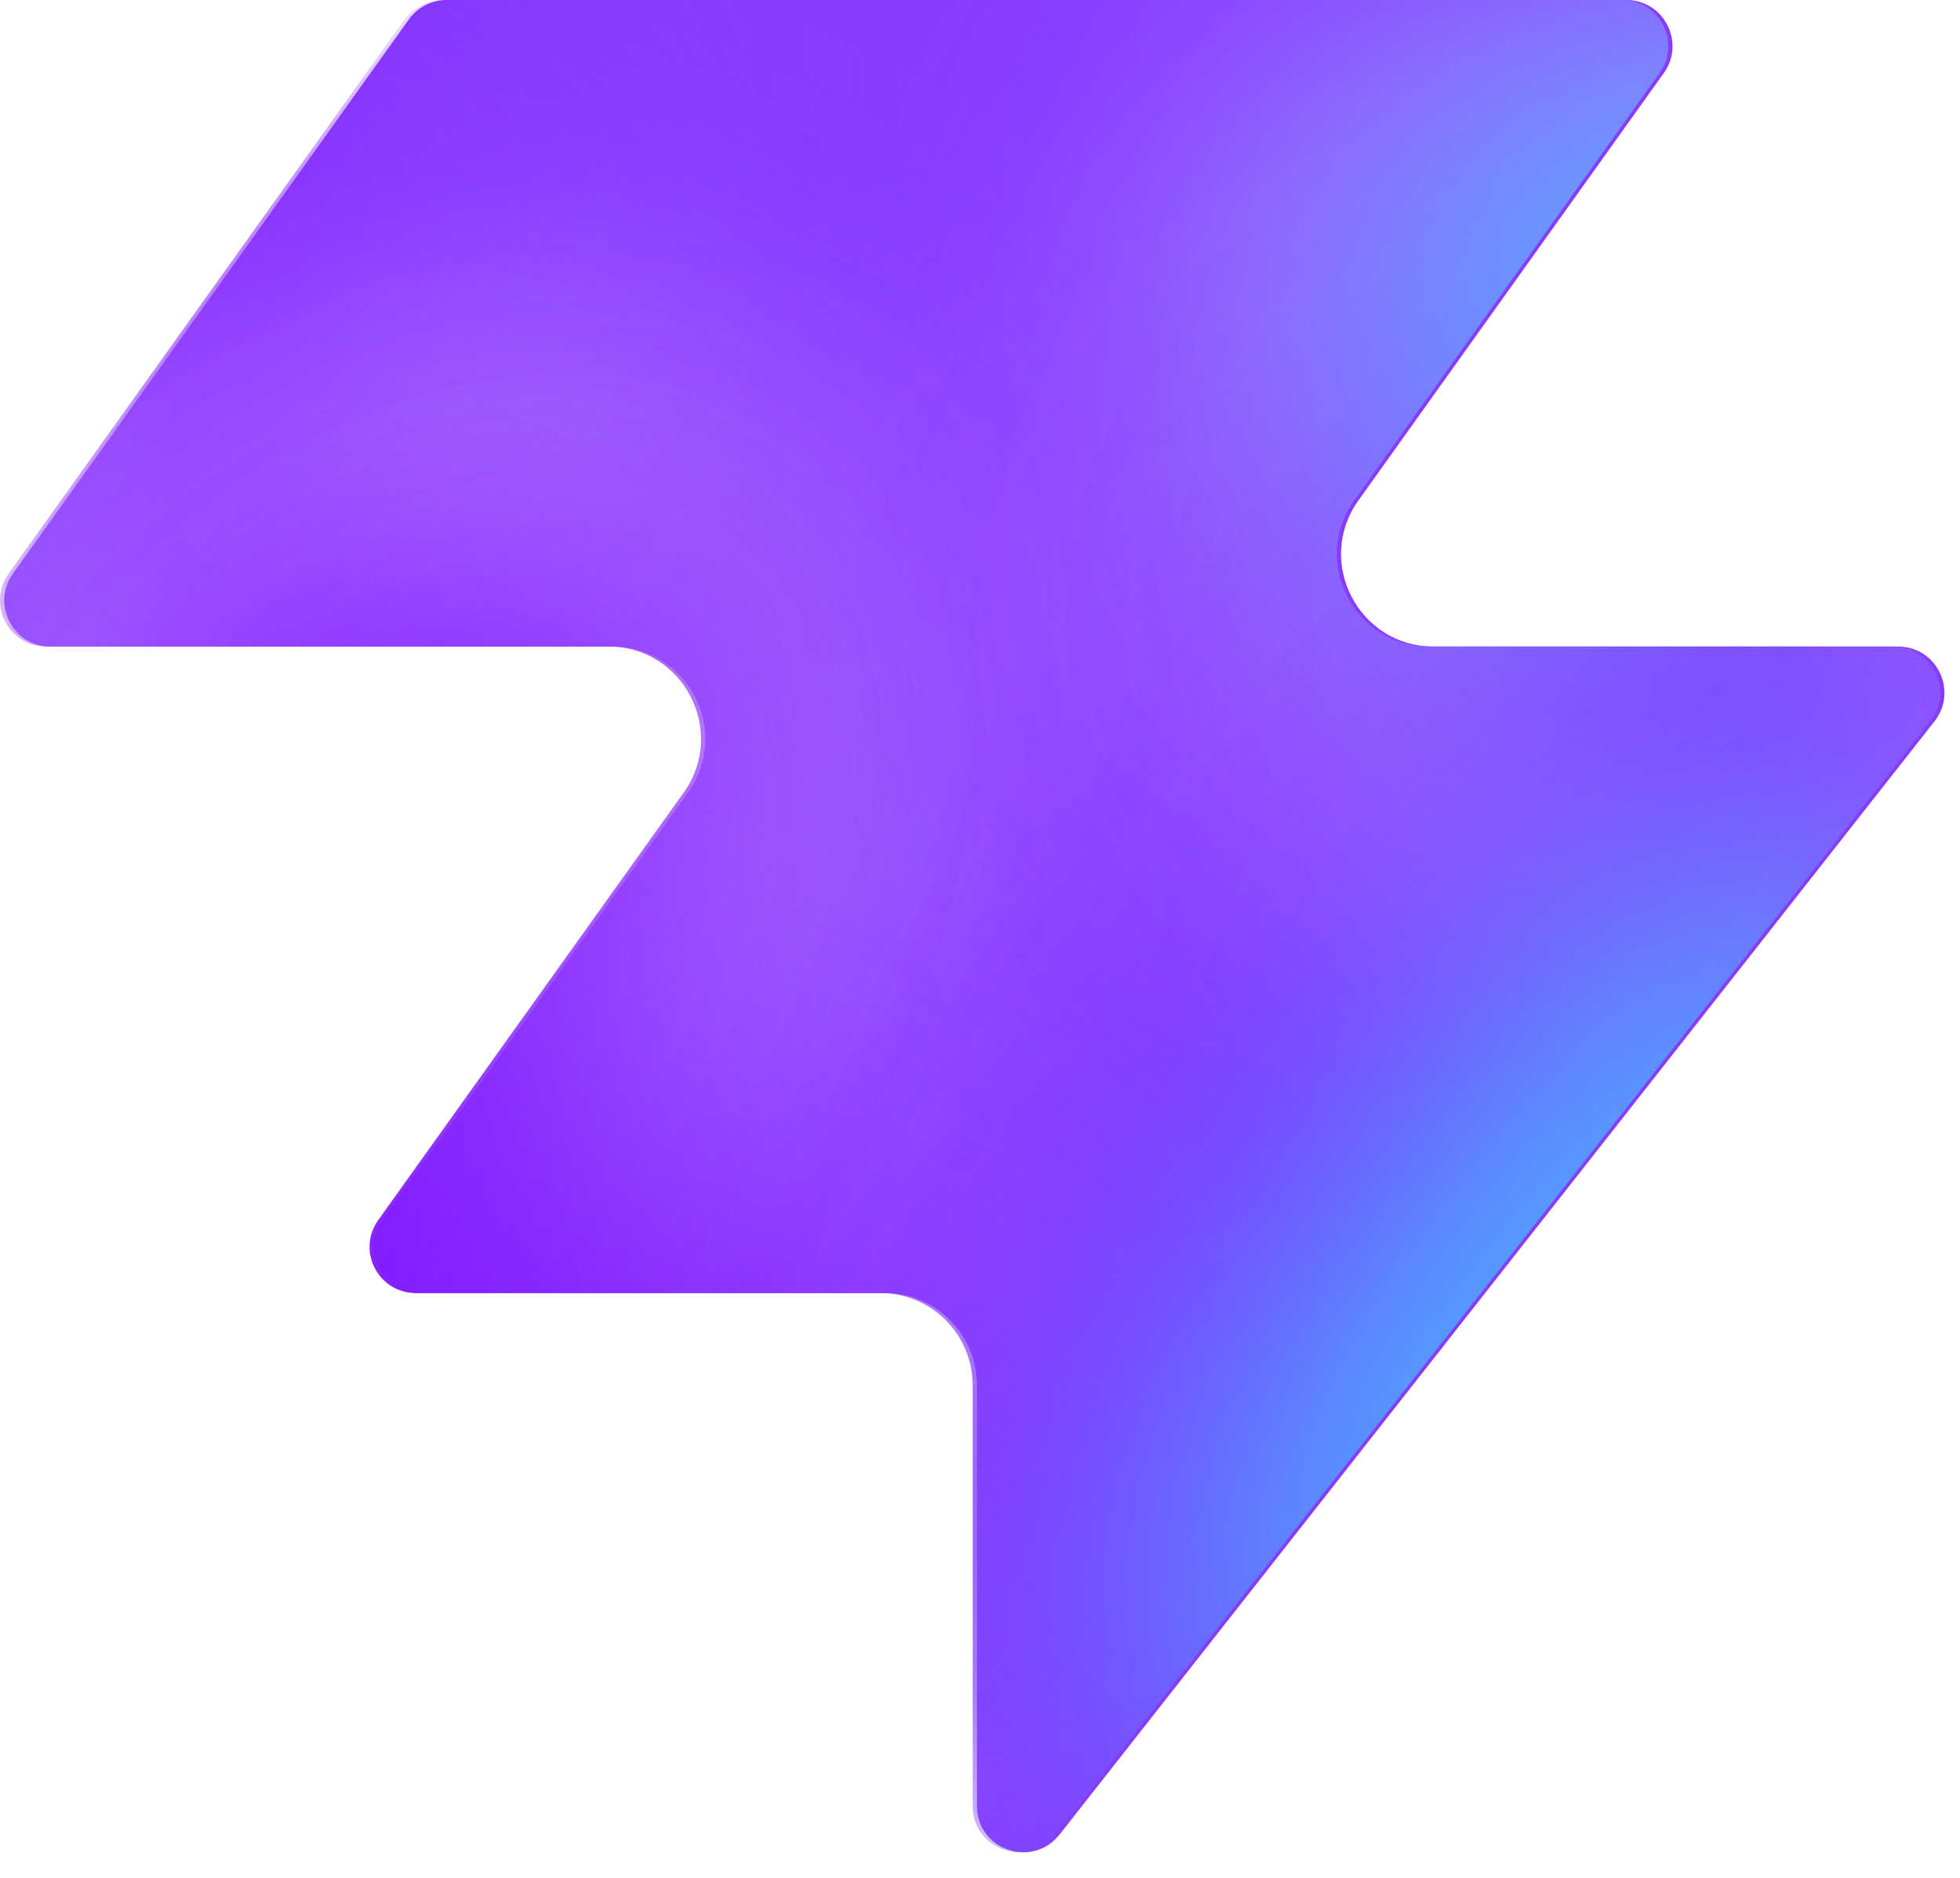
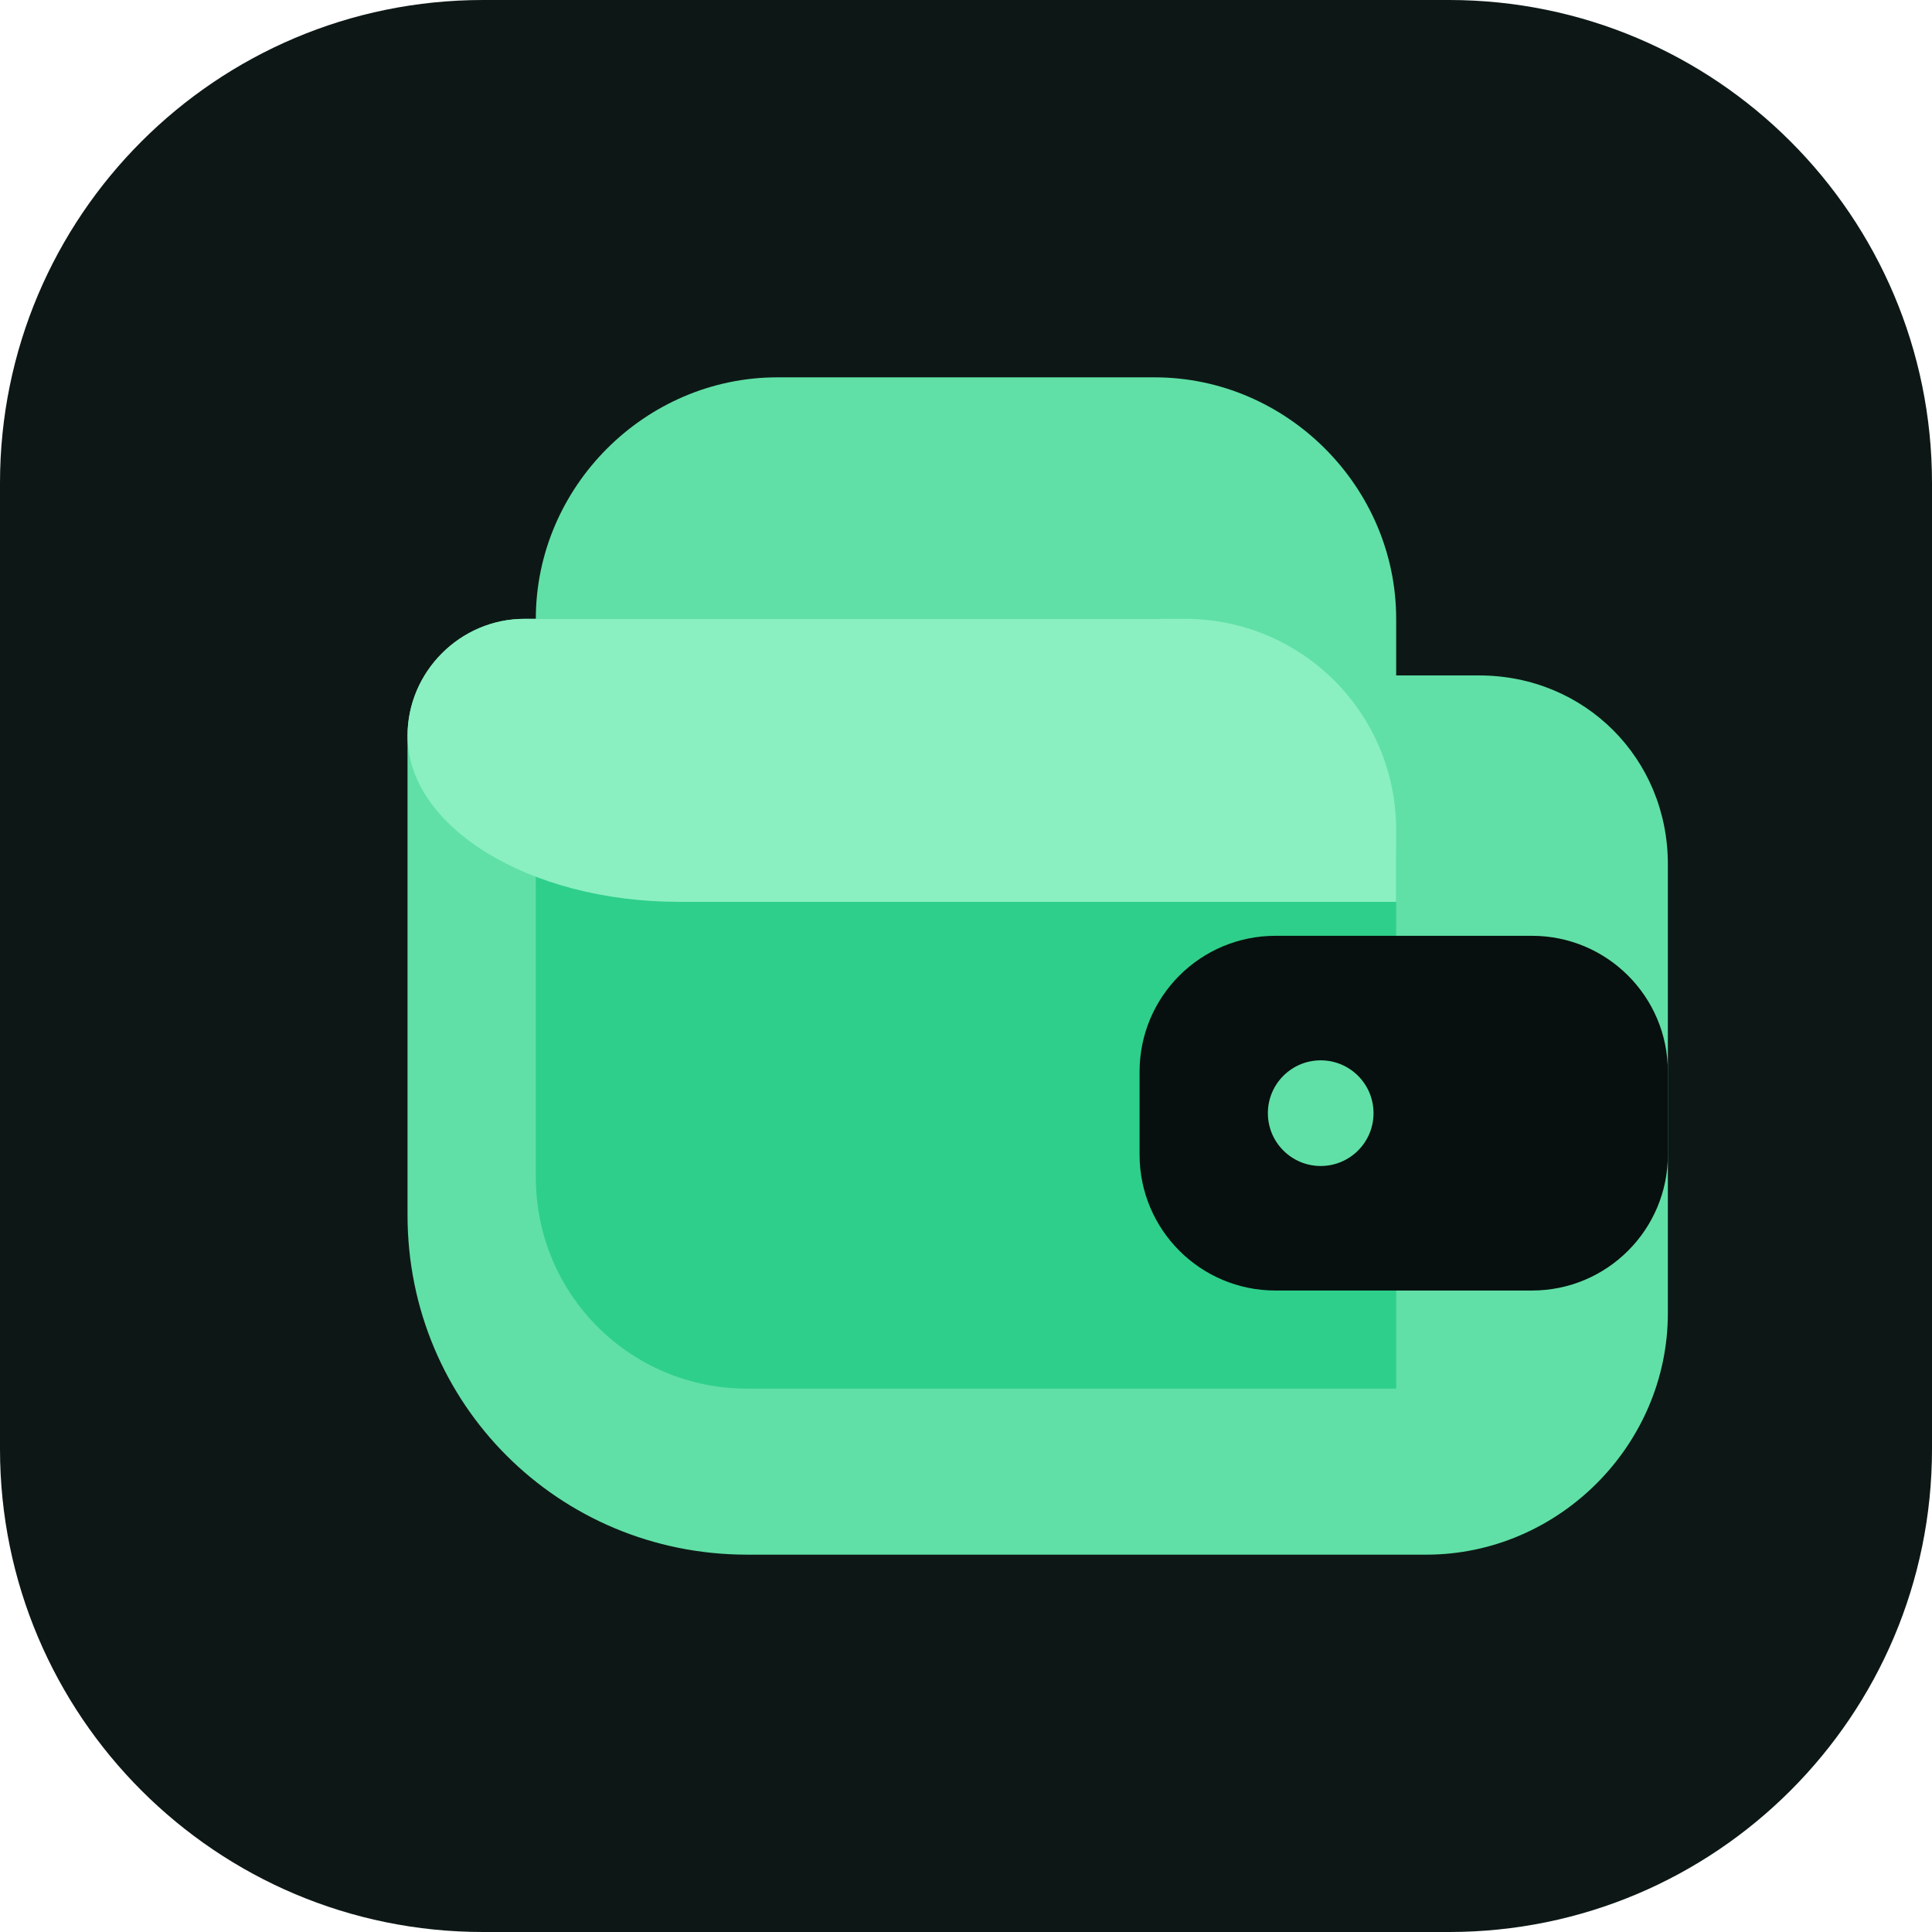
- <svg xmlns="http://www.w3.org/2000/svg" width="48" height="46" fill="none" viewBox="0 0 48 46">
-   <path fill="#863bff" d="M25.946 44.938c-.664.845-2.021.375-2.021-.698V33.937a2.26 2.26 0 0 0-2.262-2.262H10.287c-.92 0-1.456-1.04-.92-1.788l7.48-10.471c1.07-1.497 0-3.578-1.842-3.578H1.237c-.92 0-1.456-1.04-.92-1.788L10.013.474c.214-.297.556-.474.92-.474h28.894c.92 0 1.456 1.04.92 1.788l-7.48 10.471c-1.07 1.498 0 3.579 1.842 3.579h11.377c.943 0 1.473 1.088.89 1.83L25.947 44.94z" style="fill:#863bff;fill:color(display-p3 .525 .23 1);fill-opacity:1" />
-   <mask id="a" width="48" height="46" x="0" y="0" maskUnits="userSpaceOnUse" style="mask-type:alpha">
-     <path fill="#000" d="M25.842 44.938c-.664.844-2.021.375-2.021-.698V33.937a2.26 2.26 0 0 0-2.262-2.262H10.183c-.92 0-1.456-1.04-.92-1.788l7.48-10.471c1.07-1.498 0-3.579-1.842-3.579H1.133c-.92 0-1.456-1.04-.92-1.787L9.91.473c.214-.297.556-.474.92-.474h28.894c.92 0 1.456 1.04.92 1.788l-7.48 10.471c-1.07 1.498 0 3.578 1.842 3.578h11.377c.943 0 1.473 1.088.89 1.832L25.843 44.94z" style="fill:#000;fill-opacity:1" />
-   </mask>
-   <g mask="url(#a)">
-     <g filter="url(#b)">
-       <ellipse cx="5.508" cy="14.704" fill="#ede6ff" rx="5.508" ry="14.704" style="fill:#ede6ff;fill:color(display-p3 .927 .903 1);fill-opacity:1" transform="matrix(.00324 1 1 -.00324 -4.47 31.516)" />
-     </g>
-     <g filter="url(#c)">
-       <ellipse cx="10.399" cy="29.851" fill="#ede6ff" rx="10.399" ry="29.851" style="fill:#ede6ff;fill:color(display-p3 .927 .903 1);fill-opacity:1" transform="matrix(.00324 1 1 -.00324 -39.328 7.883)" />
-     </g>
-     <g filter="url(#d)">
-       <ellipse cx="5.508" cy="30.487" fill="#7e14ff" rx="5.508" ry="30.487" style="fill:#7e14ff;fill:color(display-p3 .492 .077 1);fill-opacity:1" transform="rotate(89.814 -25.913 -14.639)scale(1 -1)" />
-     </g>
-     <g filter="url(#e)">
-       <ellipse cx="5.508" cy="30.599" fill="#7e14ff" rx="5.508" ry="30.599" style="fill:#7e14ff;fill:color(display-p3 .492 .077 1);fill-opacity:1" transform="rotate(89.814 -32.644 -3.334)scale(1 -1)" />
-     </g>
-     <g filter="url(#f)">
-       <ellipse cx="5.508" cy="30.599" fill="#7e14ff" rx="5.508" ry="30.599" style="fill:#7e14ff;fill:color(display-p3 .492 .077 1);fill-opacity:1" transform="matrix(.00324 1 1 -.00324 -34.34 30.47)" />
-     </g>
-     <g filter="url(#g)">
-       <ellipse cx="14.072" cy="22.078" fill="#ede6ff" rx="14.072" ry="22.078" style="fill:#ede6ff;fill:color(display-p3 .927 .903 1);fill-opacity:1" transform="rotate(93.35 24.506 48.493)scale(-1 1)" />
-     </g>
-     <g filter="url(#h)">
-       <ellipse cx="3.47" cy="21.501" fill="#7e14ff" rx="3.47" ry="21.501" style="fill:#7e14ff;fill:color(display-p3 .492 .077 1);fill-opacity:1" transform="rotate(89.009 28.708 47.59)scale(-1 1)" />
-     </g>
-     <g filter="url(#i)">
-       <ellipse cx="3.47" cy="21.501" fill="#7e14ff" rx="3.47" ry="21.501" style="fill:#7e14ff;fill:color(display-p3 .492 .077 1);fill-opacity:1" transform="rotate(89.009 28.708 47.59)scale(-1 1)" />
-     </g>
-     <g filter="url(#j)">
-       <ellipse cx=".387" cy="8.972" fill="#7e14ff" rx="4.407" ry="29.108" style="fill:#7e14ff;fill:color(display-p3 .492 .077 1);fill-opacity:1" transform="rotate(39.51 .387 8.972)" />
-     </g>
-     <g filter="url(#k)">
-       <ellipse cx="47.523" cy="-6.092" fill="#7e14ff" rx="4.407" ry="29.108" style="fill:#7e14ff;fill:color(display-p3 .492 .077 1);fill-opacity:1" transform="rotate(37.892 47.523 -6.092)" />
-     </g>
-     <g filter="url(#l)">
-       <ellipse cx="41.412" cy="6.333" fill="#47bfff" rx="5.971" ry="9.665" style="fill:#47bfff;fill:color(display-p3 .28 .748 1);fill-opacity:1" transform="rotate(37.892 41.412 6.333)" />
-     </g>
-     <g filter="url(#m)">
-       <ellipse cx="-1.879" cy="38.332" fill="#7e14ff" rx="4.407" ry="29.108" style="fill:#7e14ff;fill:color(display-p3 .492 .077 1);fill-opacity:1" transform="rotate(37.892 -1.88 38.332)" />
-     </g>
-     <g filter="url(#n)">
-       <ellipse cx="-1.879" cy="38.332" fill="#7e14ff" rx="4.407" ry="29.108" style="fill:#7e14ff;fill:color(display-p3 .492 .077 1);fill-opacity:1" transform="rotate(37.892 -1.88 38.332)" />
-     </g>
-     <g filter="url(#o)">
-       <ellipse cx="35.651" cy="29.907" fill="#7e14ff" rx="4.407" ry="29.108" style="fill:#7e14ff;fill:color(display-p3 .492 .077 1);fill-opacity:1" transform="rotate(37.892 35.651 29.907)" />
-     </g>
-     <g filter="url(#p)">
-       <ellipse cx="38.418" cy="32.4" fill="#47bfff" rx="5.971" ry="15.297" style="fill:#47bfff;fill:color(display-p3 .28 .748 1);fill-opacity:1" transform="rotate(37.892 38.418 32.4)" />
-     </g>
-   </g>
-   <defs>
-     <filter id="b" width="60.045" height="41.654" x="-19.77" y="16.149" color-interpolation-filters="sRGB" filterUnits="userSpaceOnUse">
-       <feFlood flood-opacity="0" result="BackgroundImageFix" />
-       <feBlend in="SourceGraphic" in2="BackgroundImageFix" result="shape" />
-       <feGaussianBlur result="effect1_foregroundBlur_2002_17158" stdDeviation="7.659" />
-     </filter>
-     <filter id="c" width="90.34" height="51.437" x="-54.613" y="-7.533" color-interpolation-filters="sRGB" filterUnits="userSpaceOnUse">
-       <feFlood flood-opacity="0" result="BackgroundImageFix" />
-       <feBlend in="SourceGraphic" in2="BackgroundImageFix" result="shape" />
-       <feGaussianBlur result="effect1_foregroundBlur_2002_17158" stdDeviation="7.659" />
-     </filter>
-     <filter id="d" width="79.355" height="29.4" x="-49.64" y="2.03" color-interpolation-filters="sRGB" filterUnits="userSpaceOnUse">
-       <feFlood flood-opacity="0" result="BackgroundImageFix" />
-       <feBlend in="SourceGraphic" in2="BackgroundImageFix" result="shape" />
-       <feGaussianBlur result="effect1_foregroundBlur_2002_17158" stdDeviation="4.596" />
-     </filter>
-     <filter id="e" width="79.579" height="29.4" x="-45.045" y="20.029" color-interpolation-filters="sRGB" filterUnits="userSpaceOnUse">
-       <feFlood flood-opacity="0" result="BackgroundImageFix" />
-       <feBlend in="SourceGraphic" in2="BackgroundImageFix" result="shape" />
-       <feGaussianBlur result="effect1_foregroundBlur_2002_17158" stdDeviation="4.596" />
-     </filter>
-     <filter id="f" width="79.579" height="29.4" x="-43.513" y="21.178" color-interpolation-filters="sRGB" filterUnits="userSpaceOnUse">
-       <feFlood flood-opacity="0" result="BackgroundImageFix" />
-       <feBlend in="SourceGraphic" in2="BackgroundImageFix" result="shape" />
-       <feGaussianBlur result="effect1_foregroundBlur_2002_17158" stdDeviation="4.596" />
-     </filter>
-     <filter id="g" width="74.749" height="58.852" x="15.756" y="-17.901" color-interpolation-filters="sRGB" filterUnits="userSpaceOnUse">
-       <feFlood flood-opacity="0" result="BackgroundImageFix" />
-       <feBlend in="SourceGraphic" in2="BackgroundImageFix" result="shape" />
-       <feGaussianBlur result="effect1_foregroundBlur_2002_17158" stdDeviation="7.659" />
-     </filter>
-     <filter id="h" width="61.377" height="25.362" x="23.548" y="2.284" color-interpolation-filters="sRGB" filterUnits="userSpaceOnUse">
-       <feFlood flood-opacity="0" result="BackgroundImageFix" />
-       <feBlend in="SourceGraphic" in2="BackgroundImageFix" result="shape" />
-       <feGaussianBlur result="effect1_foregroundBlur_2002_17158" stdDeviation="4.596" />
-     </filter>
-     <filter id="i" width="61.377" height="25.362" x="23.548" y="2.284" color-interpolation-filters="sRGB" filterUnits="userSpaceOnUse">
-       <feFlood flood-opacity="0" result="BackgroundImageFix" />
-       <feBlend in="SourceGraphic" in2="BackgroundImageFix" result="shape" />
-       <feGaussianBlur result="effect1_foregroundBlur_2002_17158" stdDeviation="4.596" />
-     </filter>
-     <filter id="j" width="56.045" height="63.649" x="-27.636" y="-22.853" color-interpolation-filters="sRGB" filterUnits="userSpaceOnUse">
-       <feFlood flood-opacity="0" result="BackgroundImageFix" />
-       <feBlend in="SourceGraphic" in2="BackgroundImageFix" result="shape" />
-       <feGaussianBlur result="effect1_foregroundBlur_2002_17158" stdDeviation="4.596" />
-     </filter>
-     <filter id="k" width="54.814" height="64.646" x="20.116" y="-38.415" color-interpolation-filters="sRGB" filterUnits="userSpaceOnUse">
-       <feFlood flood-opacity="0" result="BackgroundImageFix" />
-       <feBlend in="SourceGraphic" in2="BackgroundImageFix" result="shape" />
-       <feGaussianBlur result="effect1_foregroundBlur_2002_17158" stdDeviation="4.596" />
-     </filter>
-     <filter id="l" width="33.541" height="35.313" x="24.641" y="-11.323" color-interpolation-filters="sRGB" filterUnits="userSpaceOnUse">
-       <feFlood flood-opacity="0" result="BackgroundImageFix" />
-       <feBlend in="SourceGraphic" in2="BackgroundImageFix" result="shape" />
-       <feGaussianBlur result="effect1_foregroundBlur_2002_17158" stdDeviation="4.596" />
-     </filter>
-     <filter id="m" width="54.814" height="64.646" x="-29.286" y="6.009" color-interpolation-filters="sRGB" filterUnits="userSpaceOnUse">
-       <feFlood flood-opacity="0" result="BackgroundImageFix" />
-       <feBlend in="SourceGraphic" in2="BackgroundImageFix" result="shape" />
-       <feGaussianBlur result="effect1_foregroundBlur_2002_17158" stdDeviation="4.596" />
-     </filter>
-     <filter id="n" width="54.814" height="64.646" x="-29.286" y="6.009" color-interpolation-filters="sRGB" filterUnits="userSpaceOnUse">
-       <feFlood flood-opacity="0" result="BackgroundImageFix" />
-       <feBlend in="SourceGraphic" in2="BackgroundImageFix" result="shape" />
-       <feGaussianBlur result="effect1_foregroundBlur_2002_17158" stdDeviation="4.596" />
-     </filter>
-     <filter id="o" width="54.814" height="64.646" x="8.244" y="-2.416" color-interpolation-filters="sRGB" filterUnits="userSpaceOnUse">
-       <feFlood flood-opacity="0" result="BackgroundImageFix" />
-       <feBlend in="SourceGraphic" in2="BackgroundImageFix" result="shape" />
-       <feGaussianBlur result="effect1_foregroundBlur_2002_17158" stdDeviation="4.596" />
-     </filter>
-     <filter id="p" width="39.409" height="43.623" x="18.713" y="10.588" color-interpolation-filters="sRGB" filterUnits="userSpaceOnUse">
-       <feFlood flood-opacity="0" result="BackgroundImageFix" />
-       <feBlend in="SourceGraphic" in2="BackgroundImageFix" result="shape" />
-       <feGaussianBlur result="effect1_foregroundBlur_2002_17158" stdDeviation="4.596" />
-     </filter>
-   </defs>
+ <svg xmlns="http://www.w3.org/2000/svg" viewBox="0 0 512 512">
+   <rect width="512" height="512" rx="128" fill="#0d1816" />
+   <path d="M142 164c0-35 29-64 64-64h100c35 0 64 29 64 64v15h22c28 0 50 22 50 50v119c0 35-29 64-64 64H198c-50 0-90-40-90-90V195c0-17 14-31 31-31h3Z" fill="#60e0a6" />
+   <path d="M142 164h164c35 0 64 29 64 64v140H198c-31 0-56-25-56-56V164Z" fill="#2ecf8b" />
+   <path d="M108 195c0-17 14-31 31-31h175c31 0 56 25 56 56v19H180c-40 0-72-20-72-44Z" fill="#8af0c1" />
+   <rect x="302" y="248" width="140" height="94" rx="36" fill="#07100e" />
+   <circle cx="350" cy="295" r="14" fill="#60e0a6" />
</svg>
